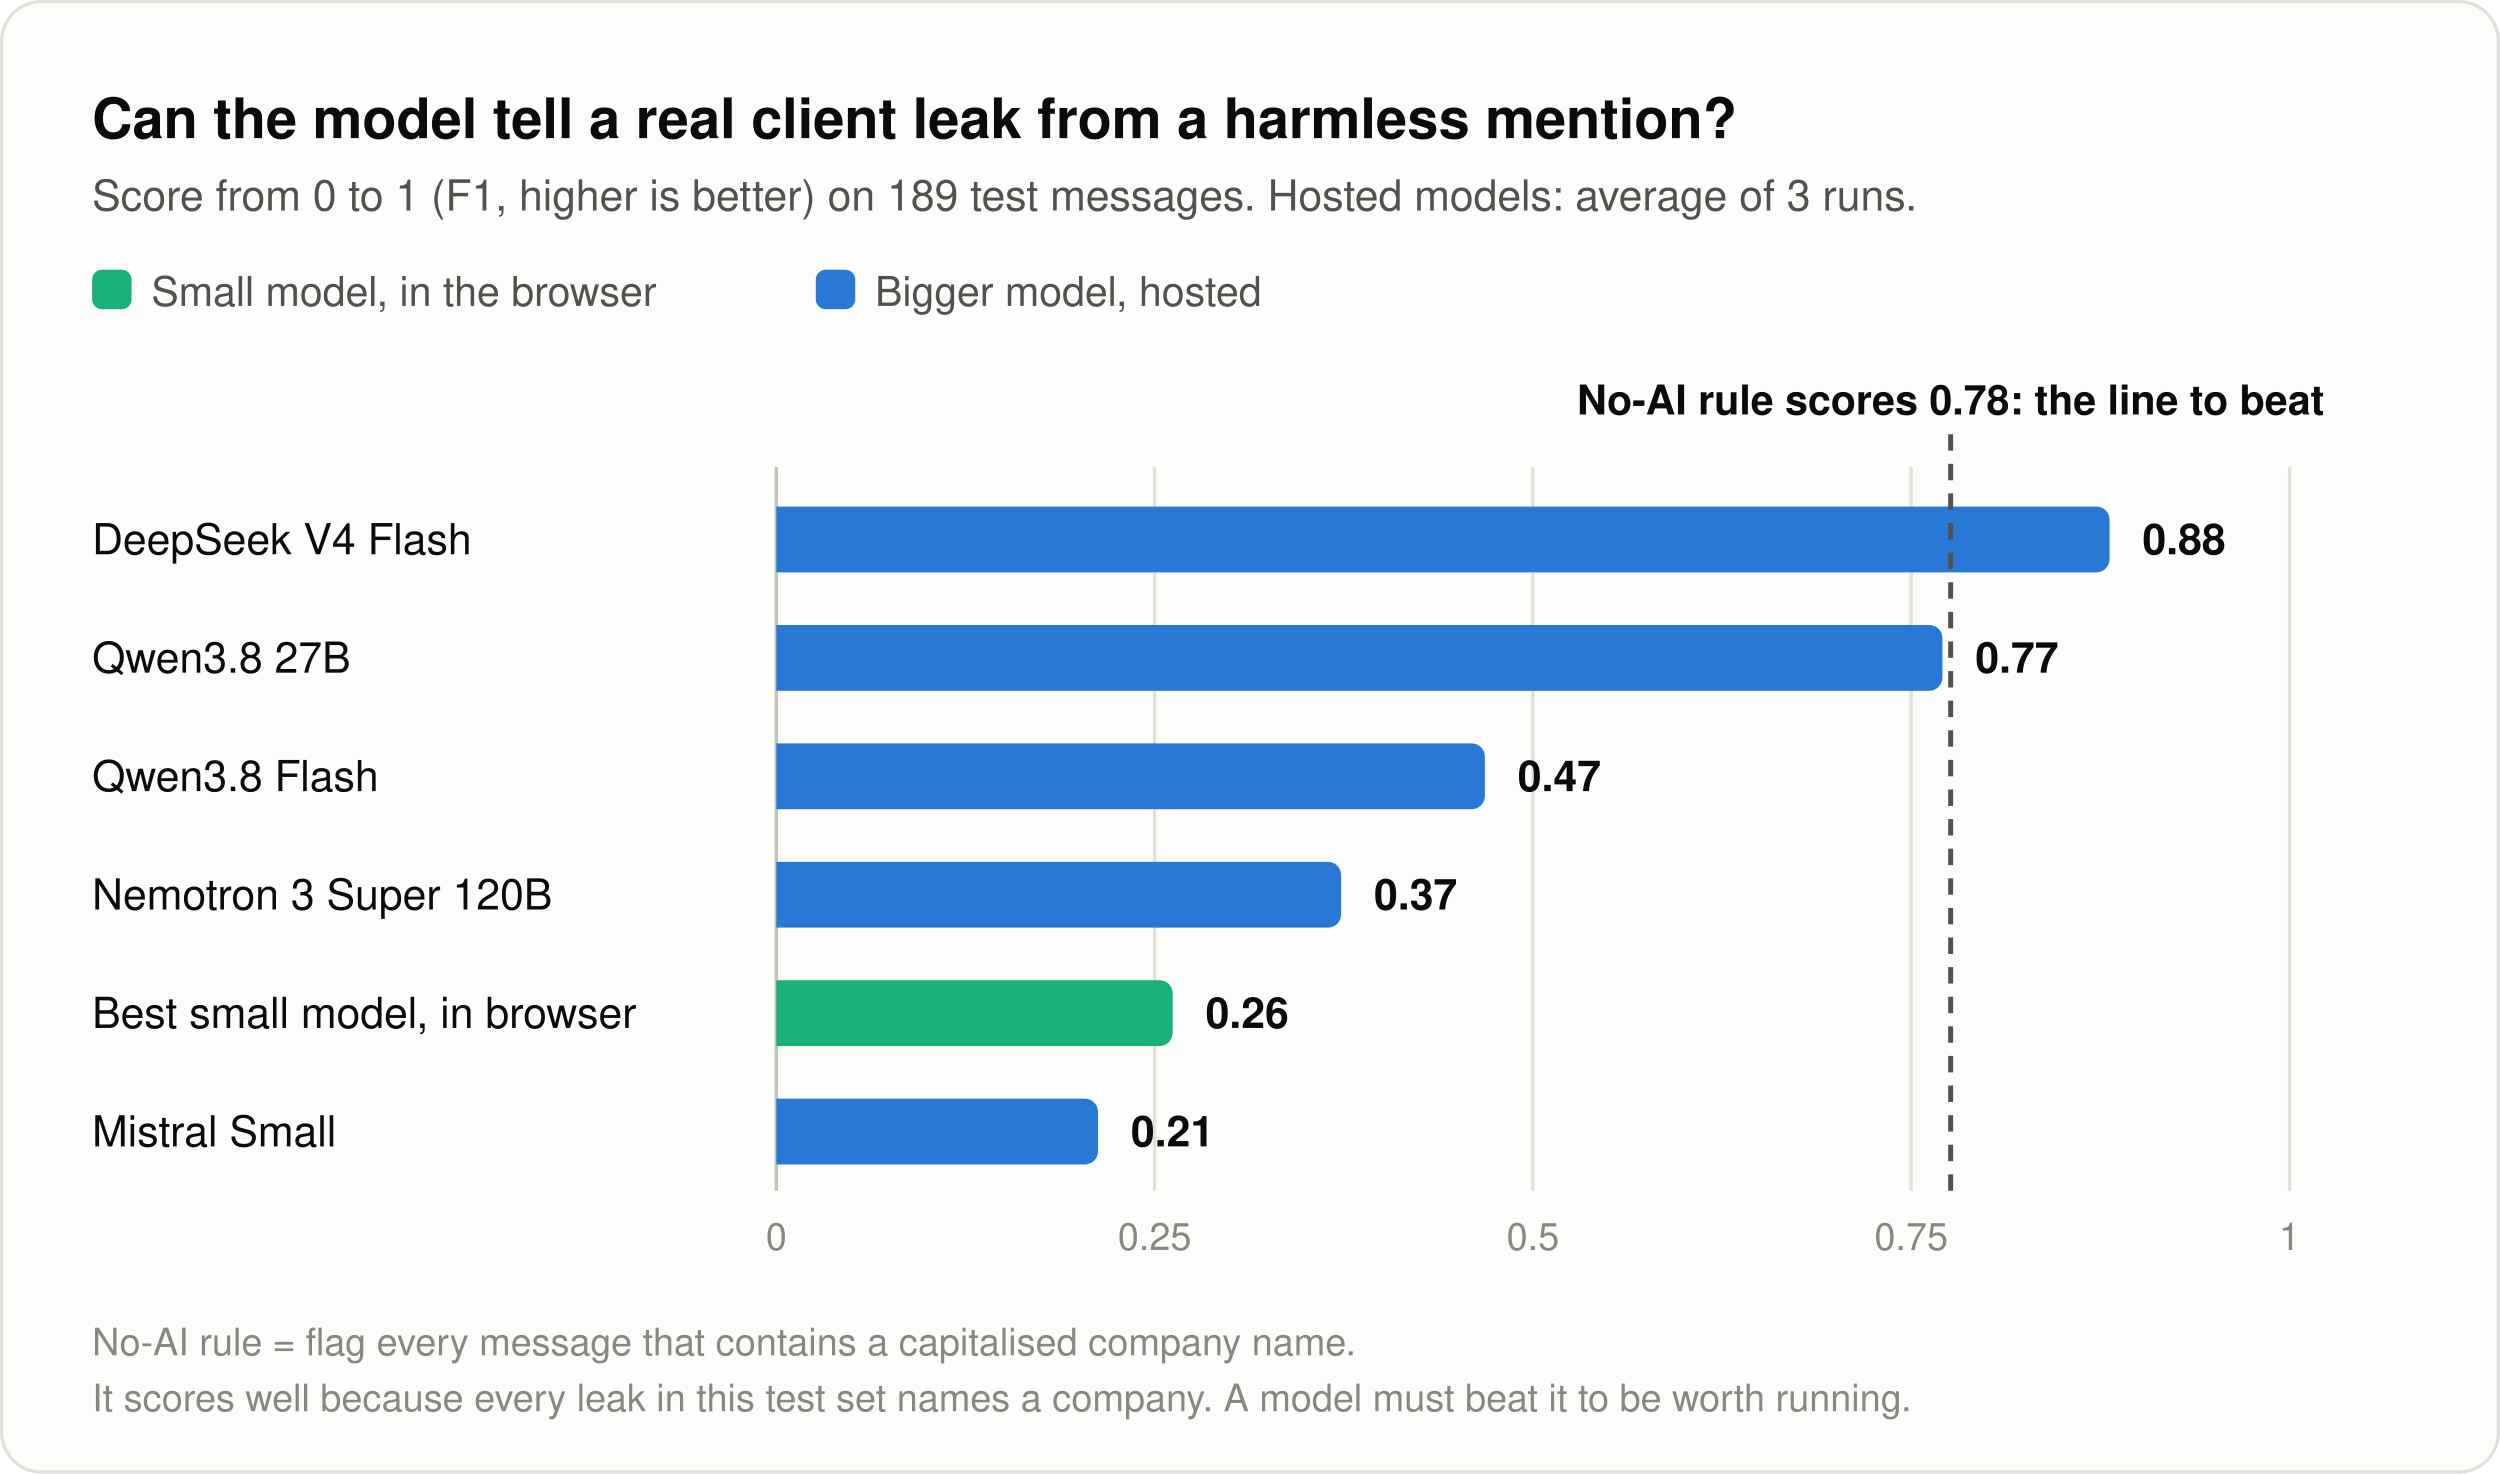
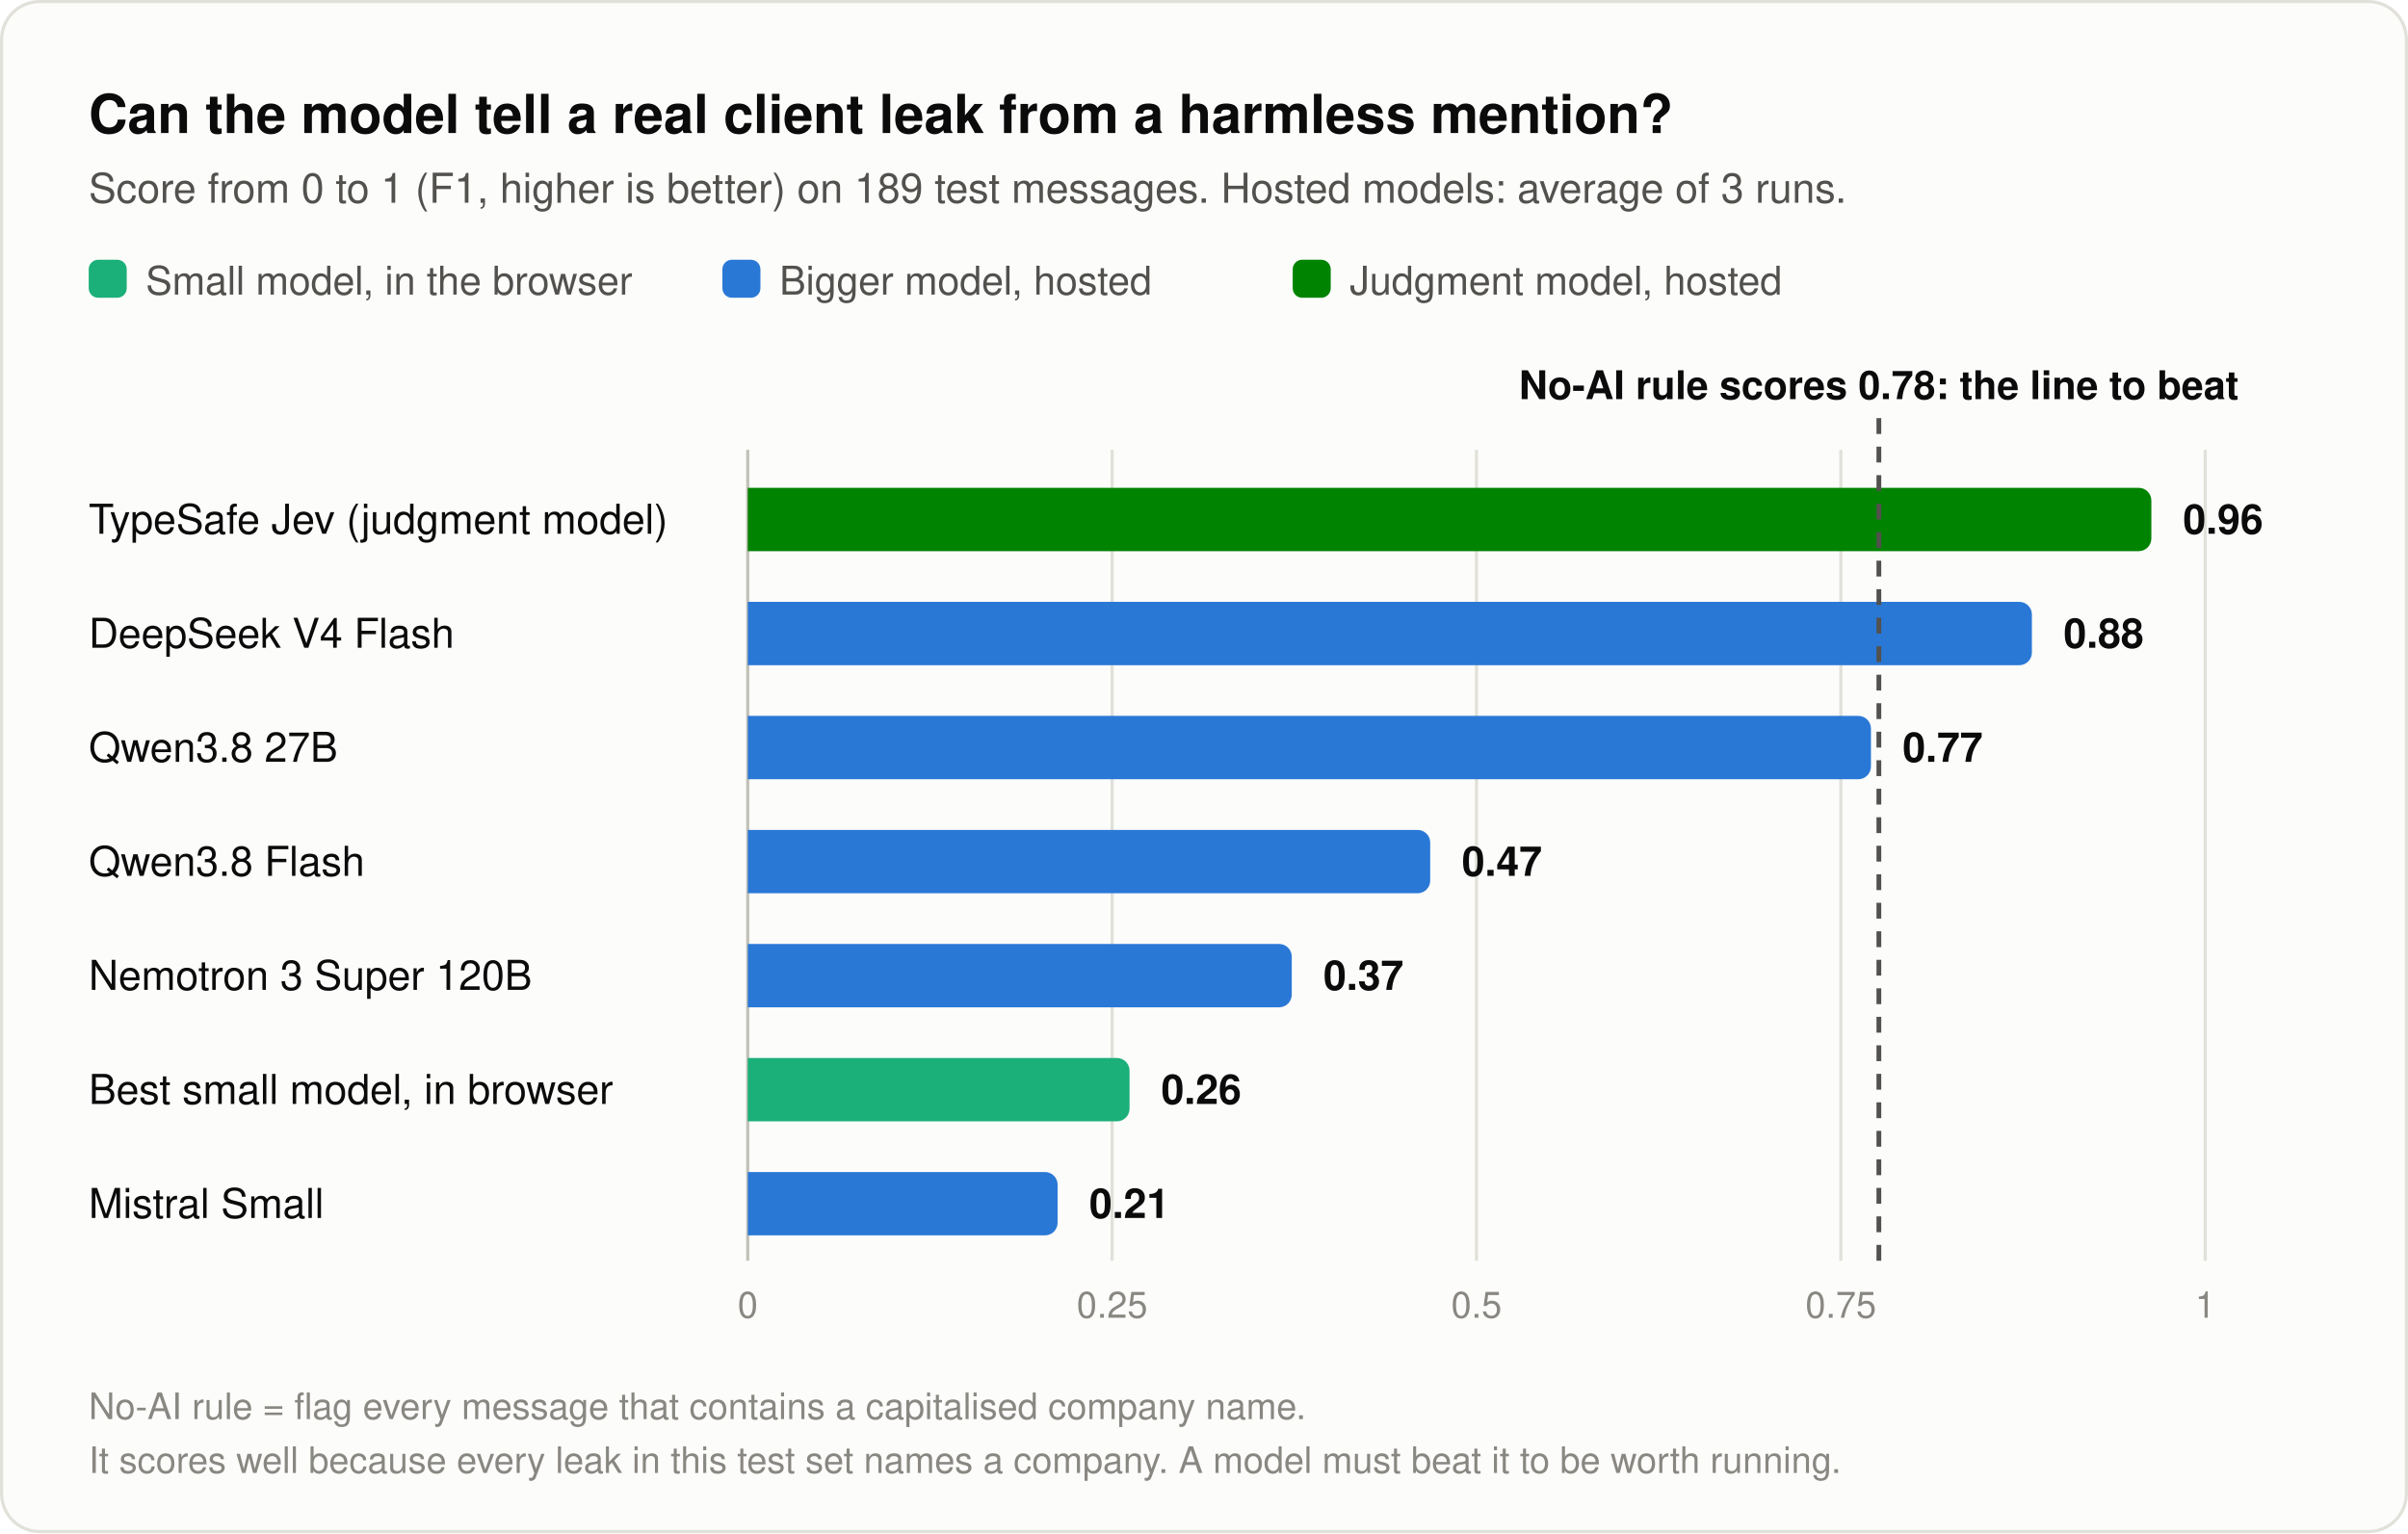
- <svg xmlns="http://www.w3.org/2000/svg" viewBox="0 0 760 448" width="760" height="448" role="img" aria-label="Bar chart of policy-understanding score (F1). DeepSeek V4 Flash 0.88; Qwen3.8 27B 0.77; Qwen3.8 Flash 0.47; Nemotron 3 Super 120B 0.37; Best small model, in browser 0.26; Mistral Small 0.21. No-AI rule 0.78." font-family="system-ui, -apple-system, 'Segoe UI', Helvetica, Arial, sans-serif">
-   <rect x="0.5" y="0.5" width="759" height="447" rx="12" fill="#fcfcfb" stroke="#e1e0d9" />
+ <svg xmlns="http://www.w3.org/2000/svg" viewBox="0 0 760 484" width="760" height="484" role="img" aria-label="Bar chart of policy-understanding score (F1). TypeSafe Jev (judgment model) 0.96; DeepSeek V4 Flash 0.88; Qwen3.8 27B 0.77; Qwen3.8 Flash 0.47; Nemotron 3 Super 120B 0.37; Best small model, in browser 0.26; Mistral Small 0.21. No-AI rule 0.78." font-family="system-ui, -apple-system, 'Segoe UI', Helvetica, Arial, sans-serif">
+   <rect x="0.5" y="0.5" width="759" height="483" rx="12" fill="#fcfcfb" stroke="#e1e0d9" />
  <text x="28.0" y="42.0" font-size="17" font-weight="600" fill="#0b0b0b" text-anchor="start">Can the model tell a real client leak from a harmless mention?</text>
  <text x="28.0" y="64.0" font-size="13" font-weight="400" fill="#52514e" text-anchor="start">Score from 0 to 1 (F1, higher is better) on 189 test messages. Hosted models: average of 3 runs.</text>
  <rect x="28" y="82" width="12" height="12" rx="3" fill="#1baf7a" />
  <text x="46.0" y="93.0" font-size="12.5" font-weight="400" fill="#52514e" text-anchor="start">Small model, in the browser</text>
-   <rect x="248" y="82" width="12" height="12" rx="3" fill="#2a78d6" />
-   <text x="266.0" y="93.0" font-size="12.5" font-weight="400" fill="#52514e" text-anchor="start">Bigger model, hosted</text>
-   <line x1="236.0" y1="142.0" x2="236.0" y2="362.0" stroke="#c3c2b7" stroke-width="1" />
-   <text x="236.0" y="380.0" font-size="11.5" font-weight="400" fill="#898781" text-anchor="middle">0</text>
-   <line x1="351.0" y1="142.0" x2="351.0" y2="362.0" stroke="#e1e0d9" stroke-width="1" />
-   <text x="351.0" y="380.0" font-size="11.5" font-weight="400" fill="#898781" text-anchor="middle">0.25</text>
-   <line x1="466.0" y1="142.0" x2="466.0" y2="362.0" stroke="#e1e0d9" stroke-width="1" />
-   <text x="466.0" y="380.0" font-size="11.5" font-weight="400" fill="#898781" text-anchor="middle">0.5</text>
-   <line x1="581.0" y1="142.0" x2="581.0" y2="362.0" stroke="#e1e0d9" stroke-width="1" />
-   <text x="581.0" y="380.0" font-size="11.5" font-weight="400" fill="#898781" text-anchor="middle">0.75</text>
-   <line x1="696.0" y1="142.0" x2="696.0" y2="362.0" stroke="#e1e0d9" stroke-width="1" />
-   <text x="696.0" y="380.0" font-size="11.5" font-weight="400" fill="#898781" text-anchor="middle">1</text>
-   <text x="28.0" y="168.5" font-size="13" font-weight="400" fill="#0b0b0b" text-anchor="start">DeepSeek V4 Flash</text>
-   <path d="M236.0,154.0 H637.3 A4,4 0 0 1 641.3,158.0 V170.0 A4,4 0 0 1 637.3,174.0 H236.0 Z" fill="#2a78d6" />
-   <text x="651.3" y="168.5" font-size="13" font-weight="600" fill="#0b0b0b" text-anchor="start">0.88</text>
-   <text x="28.0" y="204.5" font-size="13" font-weight="400" fill="#0b0b0b" text-anchor="start">Qwen3.8 27B</text>
-   <path d="M236.0,190.0 H586.5 A4,4 0 0 1 590.5,194.0 V206.0 A4,4 0 0 1 586.5,210.0 H236.0 Z" fill="#2a78d6" />
-   <text x="600.5" y="204.5" font-size="13" font-weight="600" fill="#0b0b0b" text-anchor="start">0.77</text>
-   <text x="28.0" y="240.5" font-size="13" font-weight="400" fill="#0b0b0b" text-anchor="start">Qwen3.8 Flash</text>
-   <path d="M236.0,226.0 H447.4 A4,4 0 0 1 451.4,230.0 V242.0 A4,4 0 0 1 447.4,246.0 H236.0 Z" fill="#2a78d6" />
-   <text x="461.4" y="240.5" font-size="13" font-weight="600" fill="#0b0b0b" text-anchor="start">0.47</text>
-   <text x="28.0" y="276.5" font-size="13" font-weight="400" fill="#0b0b0b" text-anchor="start">Nemotron 3 Super 120B</text>
-   <path d="M236.0,262.0 H403.7 A4,4 0 0 1 407.7,266.0 V278.0 A4,4 0 0 1 403.7,282.0 H236.0 Z" fill="#2a78d6" />
-   <text x="417.7" y="276.5" font-size="13" font-weight="600" fill="#0b0b0b" text-anchor="start">0.37</text>
-   <text x="28.0" y="312.5" font-size="13" font-weight="400" fill="#0b0b0b" text-anchor="start">Best small model, in browser</text>
-   <path d="M236.0,298.0 H352.5 A4,4 0 0 1 356.5,302.0 V314.0 A4,4 0 0 1 352.5,318.0 H236.0 Z" fill="#1baf7a" />
-   <text x="366.5" y="312.5" font-size="13" font-weight="600" fill="#0b0b0b" text-anchor="start">0.26</text>
-   <text x="28.0" y="348.5" font-size="13" font-weight="400" fill="#0b0b0b" text-anchor="start">Mistral Small</text>
-   <path d="M236.0,334.0 H329.8 A4,4 0 0 1 333.8,338.0 V350.0 A4,4 0 0 1 329.8,354.0 H236.0 Z" fill="#2a78d6" />
-   <text x="343.8" y="348.5" font-size="13" font-weight="600" fill="#0b0b0b" text-anchor="start">0.21</text>
-   <line x1="593.0" y1="132.0" x2="593.0" y2="362.0" stroke="#52514e" stroke-width="1.5" stroke-dasharray="5,4" />
+   <rect x="228" y="82" width="12" height="12" rx="3" fill="#2a78d6" />
+   <text x="246.0" y="93.0" font-size="12.5" font-weight="400" fill="#52514e" text-anchor="start">Bigger model, hosted</text>
+   <rect x="408" y="82" width="12" height="12" rx="3" fill="#008300" />
+   <text x="426.0" y="93.0" font-size="12.5" font-weight="400" fill="#52514e" text-anchor="start">Judgment model, hosted</text>
+   <line x1="236.0" y1="142.0" x2="236.0" y2="398.0" stroke="#c3c2b7" stroke-width="1" />
+   <text x="236.0" y="416.0" font-size="11.5" font-weight="400" fill="#898781" text-anchor="middle">0</text>
+   <line x1="351.0" y1="142.0" x2="351.0" y2="398.0" stroke="#e1e0d9" stroke-width="1" />
+   <text x="351.0" y="416.0" font-size="11.5" font-weight="400" fill="#898781" text-anchor="middle">0.25</text>
+   <line x1="466.0" y1="142.0" x2="466.0" y2="398.0" stroke="#e1e0d9" stroke-width="1" />
+   <text x="466.0" y="416.0" font-size="11.5" font-weight="400" fill="#898781" text-anchor="middle">0.5</text>
+   <line x1="581.0" y1="142.0" x2="581.0" y2="398.0" stroke="#e1e0d9" stroke-width="1" />
+   <text x="581.0" y="416.0" font-size="11.5" font-weight="400" fill="#898781" text-anchor="middle">0.75</text>
+   <line x1="696.0" y1="142.0" x2="696.0" y2="398.0" stroke="#e1e0d9" stroke-width="1" />
+   <text x="696.0" y="416.0" font-size="11.5" font-weight="400" fill="#898781" text-anchor="middle">1</text>
+   <text x="28.0" y="168.5" font-size="13" font-weight="400" fill="#0b0b0b" text-anchor="start">TypeSafe Jev (judgment model)</text>
+   <path d="M236.0,154.0 H675.0 A4,4 0 0 1 679.0,158.0 V170.0 A4,4 0 0 1 675.0,174.0 H236.0 Z" fill="#008300" />
+   <text x="689.0" y="168.5" font-size="13" font-weight="600" fill="#0b0b0b" text-anchor="start">0.96</text>
+   <text x="28.0" y="204.5" font-size="13" font-weight="400" fill="#0b0b0b" text-anchor="start">DeepSeek V4 Flash</text>
+   <path d="M236.0,190.0 H637.3 A4,4 0 0 1 641.3,194.0 V206.0 A4,4 0 0 1 637.3,210.0 H236.0 Z" fill="#2a78d6" />
+   <text x="651.3" y="204.5" font-size="13" font-weight="600" fill="#0b0b0b" text-anchor="start">0.88</text>
+   <text x="28.0" y="240.5" font-size="13" font-weight="400" fill="#0b0b0b" text-anchor="start">Qwen3.8 27B</text>
+   <path d="M236.0,226.0 H586.5 A4,4 0 0 1 590.5,230.0 V242.0 A4,4 0 0 1 586.5,246.0 H236.0 Z" fill="#2a78d6" />
+   <text x="600.5" y="240.5" font-size="13" font-weight="600" fill="#0b0b0b" text-anchor="start">0.77</text>
+   <text x="28.0" y="276.5" font-size="13" font-weight="400" fill="#0b0b0b" text-anchor="start">Qwen3.8 Flash</text>
+   <path d="M236.0,262.0 H447.4 A4,4 0 0 1 451.4,266.0 V278.0 A4,4 0 0 1 447.4,282.0 H236.0 Z" fill="#2a78d6" />
+   <text x="461.4" y="276.5" font-size="13" font-weight="600" fill="#0b0b0b" text-anchor="start">0.47</text>
+   <text x="28.0" y="312.5" font-size="13" font-weight="400" fill="#0b0b0b" text-anchor="start">Nemotron 3 Super 120B</text>
+   <path d="M236.0,298.0 H403.7 A4,4 0 0 1 407.7,302.0 V314.0 A4,4 0 0 1 403.7,318.0 H236.0 Z" fill="#2a78d6" />
+   <text x="417.7" y="312.5" font-size="13" font-weight="600" fill="#0b0b0b" text-anchor="start">0.37</text>
+   <text x="28.0" y="348.5" font-size="13" font-weight="400" fill="#0b0b0b" text-anchor="start">Best small model, in browser</text>
+   <path d="M236.0,334.0 H352.5 A4,4 0 0 1 356.5,338.0 V350.0 A4,4 0 0 1 352.5,354.0 H236.0 Z" fill="#1baf7a" />
+   <text x="366.5" y="348.5" font-size="13" font-weight="600" fill="#0b0b0b" text-anchor="start">0.26</text>
+   <text x="28.0" y="384.5" font-size="13" font-weight="400" fill="#0b0b0b" text-anchor="start">Mistral Small</text>
+   <path d="M236.0,370.0 H329.8 A4,4 0 0 1 333.8,374.0 V386.0 A4,4 0 0 1 329.8,390.0 H236.0 Z" fill="#2a78d6" />
+   <text x="343.8" y="384.5" font-size="13" font-weight="600" fill="#0b0b0b" text-anchor="start">0.21</text>
+   <line x1="593.0" y1="132.0" x2="593.0" y2="398.0" stroke="#52514e" stroke-width="1.5" stroke-dasharray="5,4" />
  <text x="593.0" y="126.0" font-size="12.5" font-weight="600" fill="#0b0b0b" text-anchor="middle">No-AI rule scores 0.78: the line to beat</text>
-   <text x="28.0" y="412.0" font-size="11.5" font-weight="400" fill="#898781" text-anchor="start">No-AI rule = flag every message that contains a capitalised company name.</text>
-   <text x="28.0" y="429.0" font-size="11.5" font-weight="400" fill="#898781" text-anchor="start">It scores well because every leak in this test set names a company. A model must beat it to be worth running.</text>
+   <text x="28.0" y="448.0" font-size="11.5" font-weight="400" fill="#898781" text-anchor="start">No-AI rule = flag every message that contains a capitalised company name.</text>
+   <text x="28.0" y="465.0" font-size="11.5" font-weight="400" fill="#898781" text-anchor="start">It scores well because every leak in this test set names a company. A model must beat it to be worth running.</text>
</svg>
